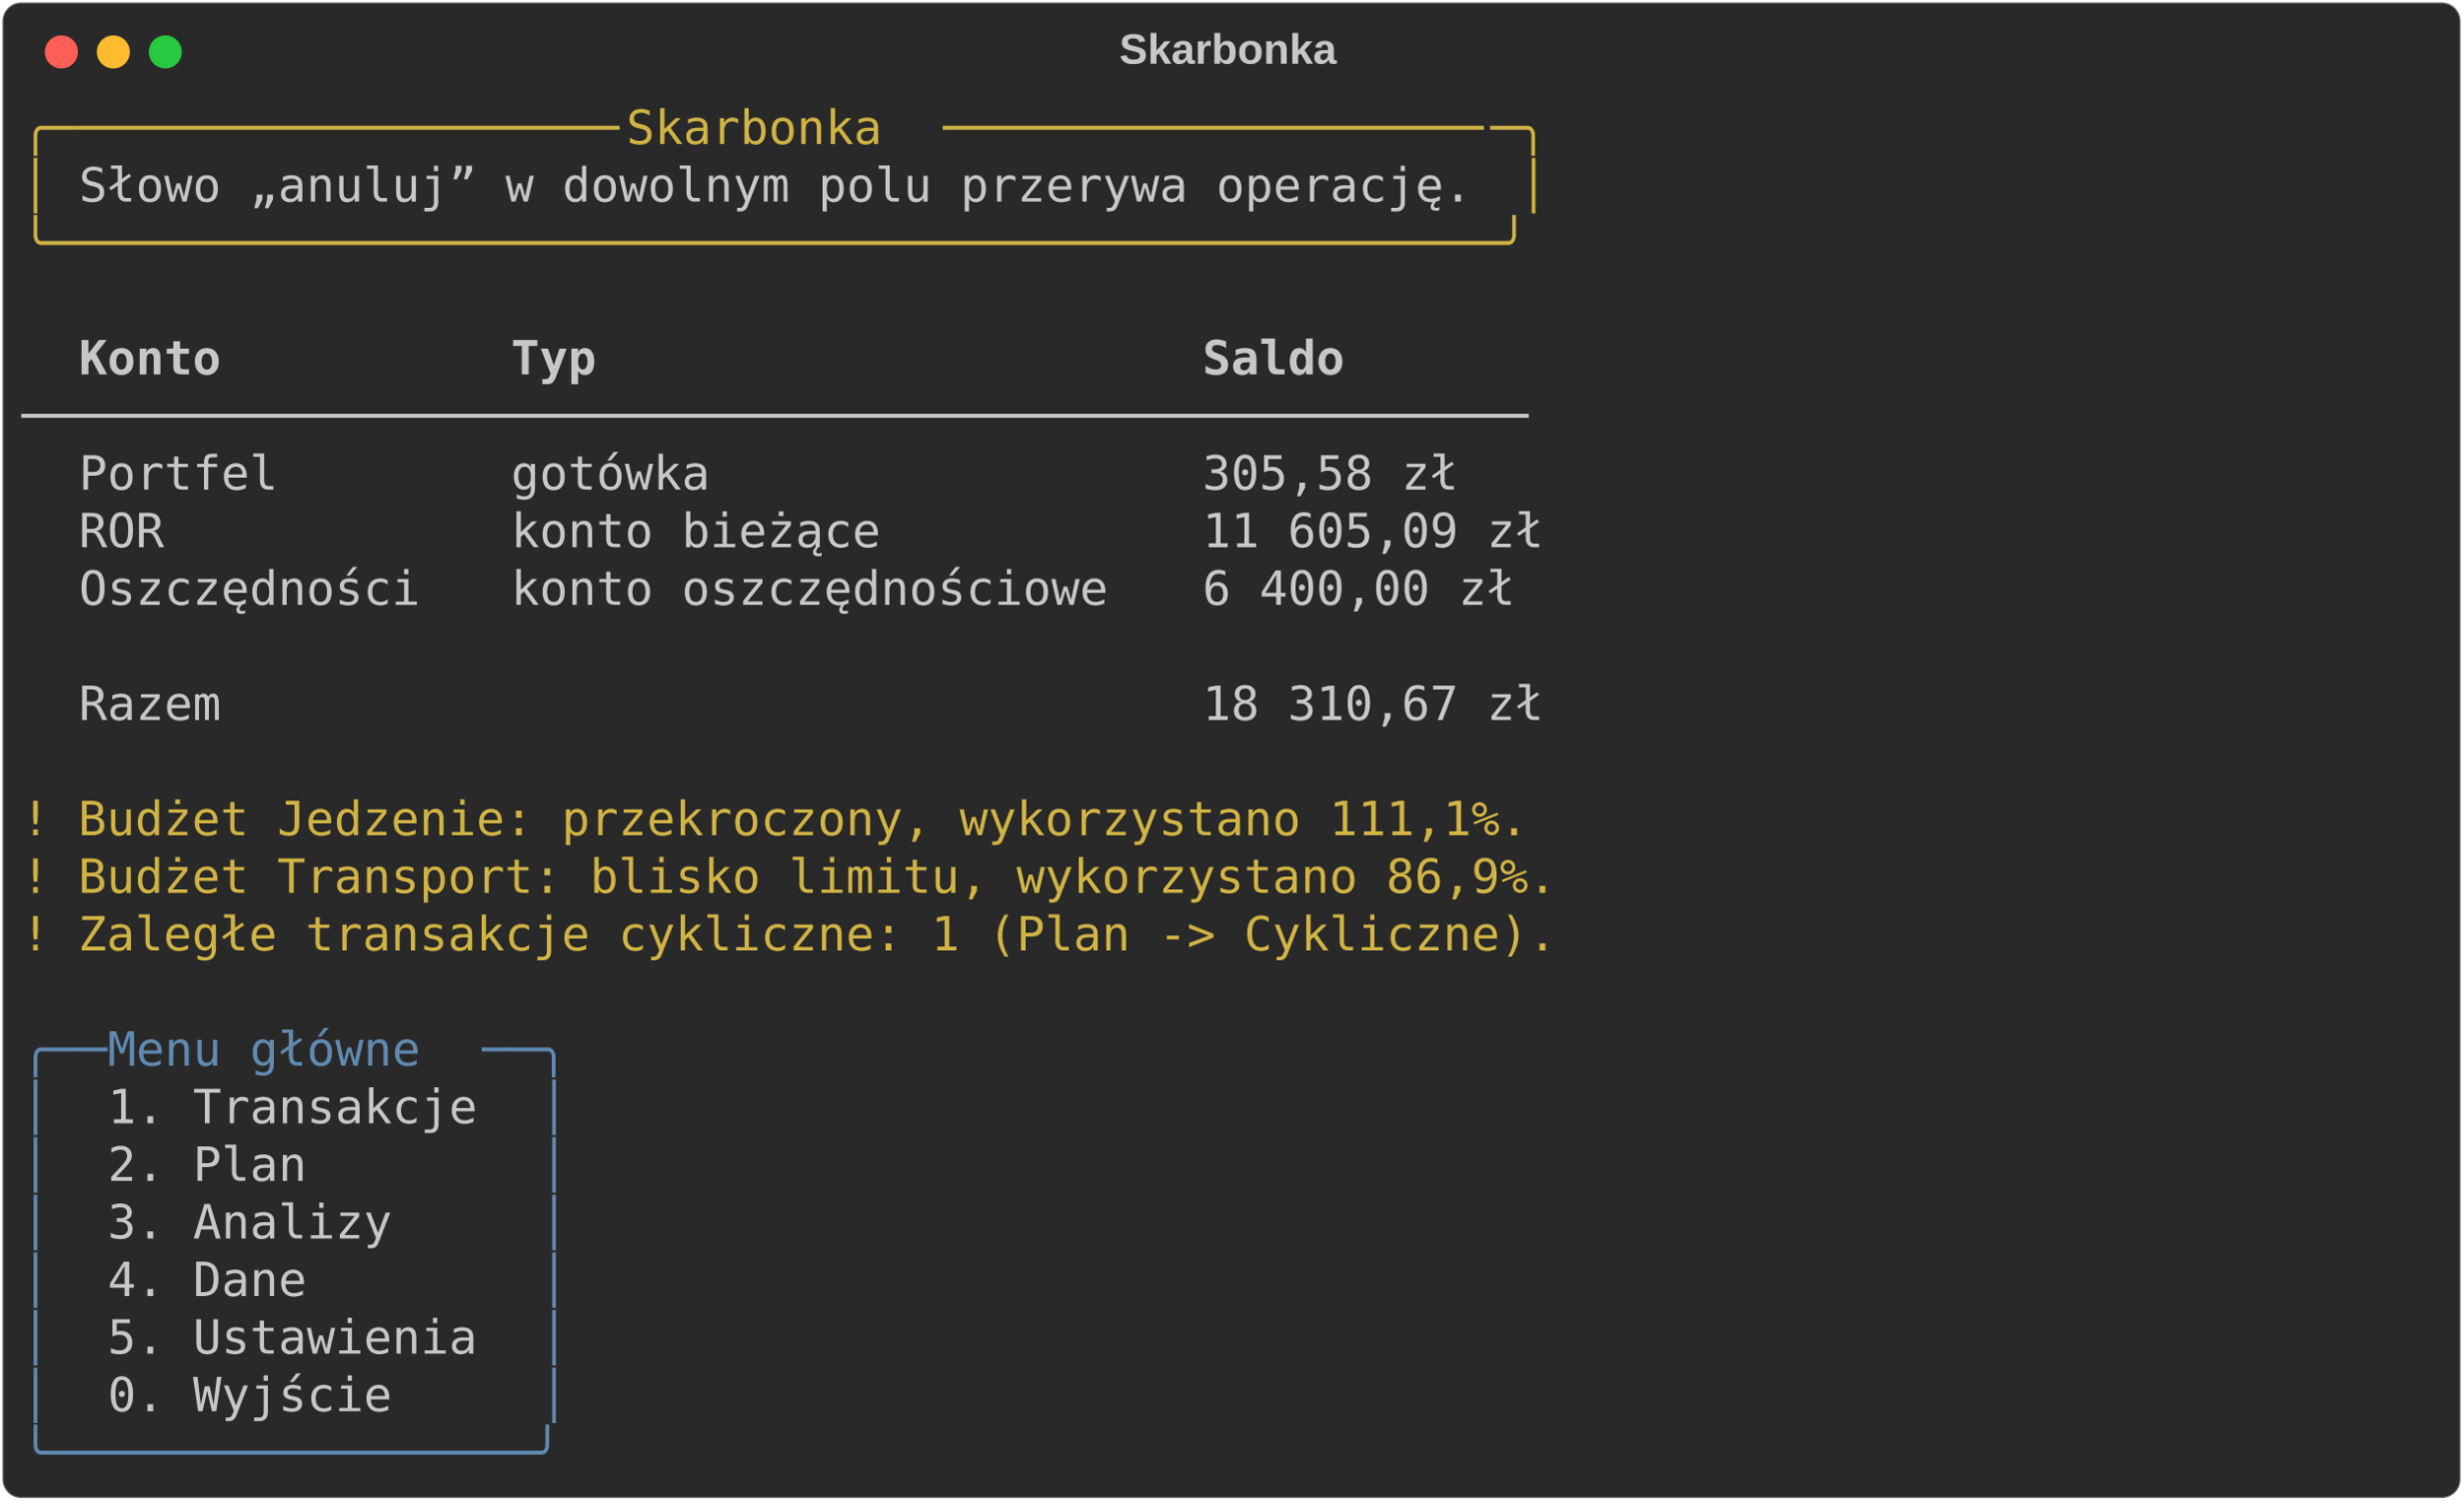
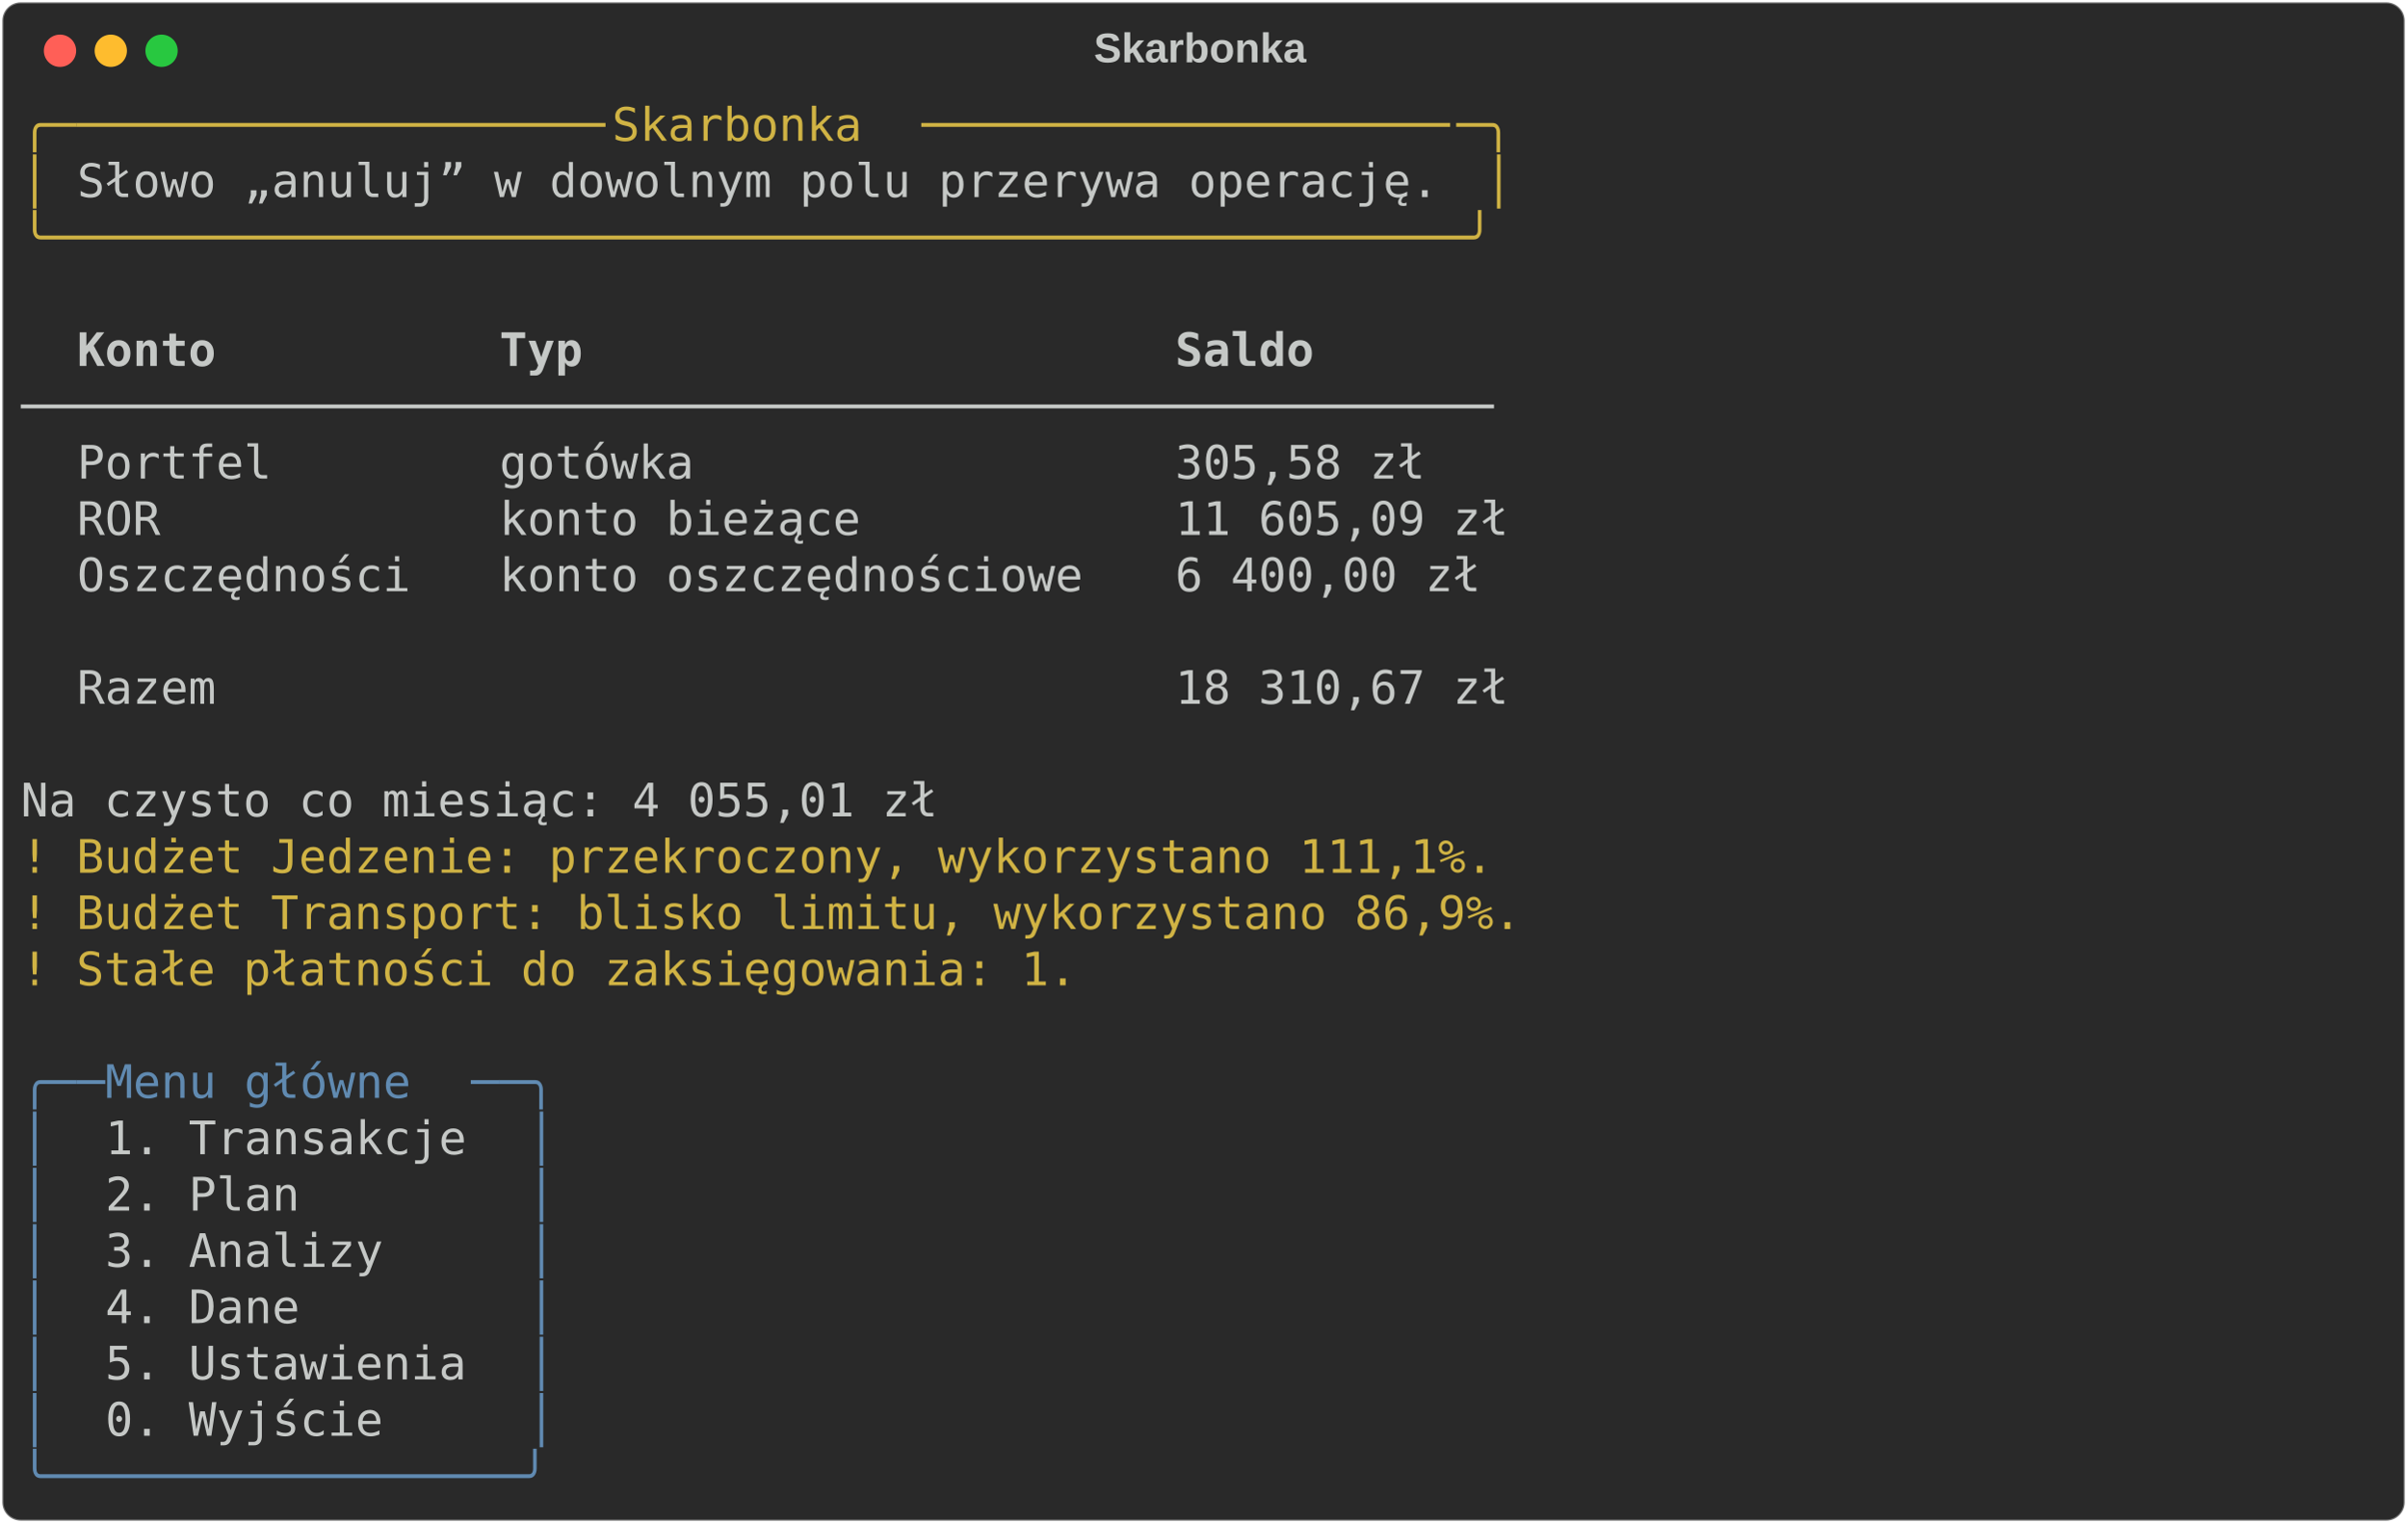
- <svg xmlns="http://www.w3.org/2000/svg" class="rich-terminal" viewBox="0 0 1043 635.6">
+ <svg xmlns="http://www.w3.org/2000/svg" class="rich-terminal" viewBox="0 0 1043 660.0">
  <style>
-     .terminal-2020831379-matrix {
-         font-family: Consolas, monospace;
+ 
+     @font-face {
+         font-family: "Fira Code";
+         src: local("FiraCode-Regular"),
+                 url("https://cdnjs.cloudflare.com/ajax/libs/firacode/6.2.0/woff2/FiraCode-Regular.woff2") format("woff2"),
+                 url("https://cdnjs.cloudflare.com/ajax/libs/firacode/6.2.0/woff/FiraCode-Regular.woff") format("woff");
+         font-style: normal;
+         font-weight: 400;
+     }
+     @font-face {
+         font-family: "Fira Code";
+         src: local("FiraCode-Bold"),
+                 url("https://cdnjs.cloudflare.com/ajax/libs/firacode/6.2.0/woff2/FiraCode-Bold.woff2") format("woff2"),
+                 url("https://cdnjs.cloudflare.com/ajax/libs/firacode/6.2.0/woff/FiraCode-Bold.woff") format("woff");
+         font-style: bold;
+         font-weight: 700;
+     }
+ 
+     .terminal-770212452-matrix {
+         font-family: Fira Code, monospace;
        font-size: 20px;
        line-height: 24.4px;
        font-variant-east-asian: full-width;
    }
-     .terminal-2020831379-title {
+ 
+     .terminal-770212452-title {
        font-size: 18px;
        font-weight: bold;
        font-family: arial;
    }
-     .terminal-2020831379-r1 { fill: #d0b344 }
- .terminal-2020831379-r2 { fill: #c5c8c6 }
- .terminal-2020831379-r3 { fill: #c5c8c6;font-weight: bold }
- .terminal-2020831379-r4 { fill: #608ab1 }
+ 
+     .terminal-770212452-r1 { fill: #d0b344 }
+ .terminal-770212452-r2 { fill: #c5c8c6 }
+ .terminal-770212452-r3 { fill: #c5c8c6;font-weight: bold }
+ .terminal-770212452-r4 { fill: #608ab1 }
    </style>
  <defs>
-     <clipPath id="terminal-2020831379-clip-terminal">
-       <rect x="0" y="0" width="1023.8" height="584.6" />
-     </clipPath>
-     <clipPath id="terminal-2020831379-line-0">
+     <clipPath id="terminal-770212452-clip-terminal">
+       <rect x="0" y="0" width="1023.8" height="609.0" />
+     </clipPath>
+     <clipPath id="terminal-770212452-line-0">
      <rect x="0" y="1.5" width="1024.8" height="24.65" />
    </clipPath>
-     <clipPath id="terminal-2020831379-line-1">
+     <clipPath id="terminal-770212452-line-1">
      <rect x="0" y="25.9" width="1024.8" height="24.65" />
    </clipPath>
-     <clipPath id="terminal-2020831379-line-2">
+     <clipPath id="terminal-770212452-line-2">
      <rect x="0" y="50.3" width="1024.8" height="24.65" />
    </clipPath>
-     <clipPath id="terminal-2020831379-line-3">
+     <clipPath id="terminal-770212452-line-3">
      <rect x="0" y="74.7" width="1024.8" height="24.65" />
    </clipPath>
-     <clipPath id="terminal-2020831379-line-4">
+     <clipPath id="terminal-770212452-line-4">
      <rect x="0" y="99.1" width="1024.8" height="24.65" />
    </clipPath>
-     <clipPath id="terminal-2020831379-line-5">
+     <clipPath id="terminal-770212452-line-5">
      <rect x="0" y="123.5" width="1024.8" height="24.65" />
    </clipPath>
-     <clipPath id="terminal-2020831379-line-6">
+     <clipPath id="terminal-770212452-line-6">
      <rect x="0" y="147.9" width="1024.8" height="24.65" />
    </clipPath>
-     <clipPath id="terminal-2020831379-line-7">
+     <clipPath id="terminal-770212452-line-7">
      <rect x="0" y="172.3" width="1024.8" height="24.65" />
    </clipPath>
-     <clipPath id="terminal-2020831379-line-8">
+     <clipPath id="terminal-770212452-line-8">
      <rect x="0" y="196.7" width="1024.8" height="24.65" />
    </clipPath>
-     <clipPath id="terminal-2020831379-line-9">
+     <clipPath id="terminal-770212452-line-9">
      <rect x="0" y="221.1" width="1024.8" height="24.65" />
    </clipPath>
-     <clipPath id="terminal-2020831379-line-10">
+     <clipPath id="terminal-770212452-line-10">
      <rect x="0" y="245.5" width="1024.8" height="24.65" />
    </clipPath>
-     <clipPath id="terminal-2020831379-line-11">
+     <clipPath id="terminal-770212452-line-11">
      <rect x="0" y="269.9" width="1024.8" height="24.65" />
    </clipPath>
-     <clipPath id="terminal-2020831379-line-12">
+     <clipPath id="terminal-770212452-line-12">
      <rect x="0" y="294.3" width="1024.8" height="24.65" />
    </clipPath>
-     <clipPath id="terminal-2020831379-line-13">
+     <clipPath id="terminal-770212452-line-13">
      <rect x="0" y="318.7" width="1024.8" height="24.65" />
    </clipPath>
-     <clipPath id="terminal-2020831379-line-14">
+     <clipPath id="terminal-770212452-line-14">
      <rect x="0" y="343.1" width="1024.8" height="24.65" />
    </clipPath>
-     <clipPath id="terminal-2020831379-line-15">
+     <clipPath id="terminal-770212452-line-15">
      <rect x="0" y="367.5" width="1024.8" height="24.65" />
    </clipPath>
-     <clipPath id="terminal-2020831379-line-16">
+     <clipPath id="terminal-770212452-line-16">
      <rect x="0" y="391.9" width="1024.8" height="24.65" />
    </clipPath>
-     <clipPath id="terminal-2020831379-line-17">
+     <clipPath id="terminal-770212452-line-17">
      <rect x="0" y="416.3" width="1024.8" height="24.65" />
    </clipPath>
-     <clipPath id="terminal-2020831379-line-18">
+     <clipPath id="terminal-770212452-line-18">
      <rect x="0" y="440.7" width="1024.8" height="24.65" />
    </clipPath>
-     <clipPath id="terminal-2020831379-line-19">
+     <clipPath id="terminal-770212452-line-19">
      <rect x="0" y="465.1" width="1024.8" height="24.65" />
    </clipPath>
-     <clipPath id="terminal-2020831379-line-20">
+     <clipPath id="terminal-770212452-line-20">
      <rect x="0" y="489.5" width="1024.8" height="24.65" />
    </clipPath>
-     <clipPath id="terminal-2020831379-line-21">
+     <clipPath id="terminal-770212452-line-21">
      <rect x="0" y="513.9" width="1024.8" height="24.65" />
    </clipPath>
-     <clipPath id="terminal-2020831379-line-22">
+     <clipPath id="terminal-770212452-line-22">
      <rect x="0" y="538.3" width="1024.8" height="24.65" />
    </clipPath>
+     <clipPath id="terminal-770212452-line-23">
+       <rect x="0" y="562.7" width="1024.8" height="24.65" />
+     </clipPath>
  </defs>
-   <rect fill="#292929" stroke="rgba(255,255,255,0.35)" stroke-width="1" x="1" y="1" width="1041" height="633.6" rx="8" />
-   <text class="terminal-2020831379-title" fill="#c5c8c6" text-anchor="middle" x="520" y="27">Skarbonka</text>
+   <rect fill="#292929" stroke="rgba(255,255,255,0.35)" stroke-width="1" x="1" y="1" width="1041" height="658" rx="8" />
+   <text class="terminal-770212452-title" fill="#c5c8c6" text-anchor="middle" x="520" y="27">Skarbonka</text>
  <g transform="translate(26,22)">
    <circle cx="0" cy="0" r="7" fill="#ff5f57" />
    <circle cx="22" cy="0" r="7" fill="#febc2e" />
    <circle cx="44" cy="0" r="7" fill="#28c840" />
  </g>
-   <g transform="translate(9, 41)" clip-path="url(#terminal-2020831379-clip-terminal)">
-     <g class="terminal-2020831379-matrix">
-       <text class="terminal-2020831379-r1" x="0" y="20" textLength="24.4" clip-path="url(#terminal-2020831379-line-0)">╭─</text>
-       <text class="terminal-2020831379-r1" x="24.4" y="20" textLength="231.8" clip-path="url(#terminal-2020831379-line-0)">───────────────────</text>
-       <text class="terminal-2020831379-r1" x="256.2" y="20" textLength="134.2" clip-path="url(#terminal-2020831379-line-0)"> Skarbonka </text>
-       <text class="terminal-2020831379-r1" x="390.4" y="20" textLength="231.8" clip-path="url(#terminal-2020831379-line-0)">───────────────────</text>
-       <text class="terminal-2020831379-r1" x="622.2" y="20" textLength="24.4" clip-path="url(#terminal-2020831379-line-0)">─╮</text>
-       <text class="terminal-2020831379-r2" x="1024.8" y="20" textLength="12.2" clip-path="url(#terminal-2020831379-line-0)">
- </text>
-       <text class="terminal-2020831379-r1" x="0" y="44.4" textLength="12.2" clip-path="url(#terminal-2020831379-line-1)">│</text>
-       <text class="terminal-2020831379-r2" x="24.4" y="44.4" textLength="597.8" clip-path="url(#terminal-2020831379-line-1)">Słowo „anuluj” w dowolnym polu przerywa operację.</text>
-       <text class="terminal-2020831379-r1" x="634.4" y="44.4" textLength="12.2" clip-path="url(#terminal-2020831379-line-1)">│</text>
-       <text class="terminal-2020831379-r2" x="1024.8" y="44.4" textLength="12.2" clip-path="url(#terminal-2020831379-line-1)">
- </text>
-       <text class="terminal-2020831379-r1" x="0" y="68.8" textLength="646.6" clip-path="url(#terminal-2020831379-line-2)">╰───────────────────────────────────────────────────╯</text>
-       <text class="terminal-2020831379-r2" x="1024.8" y="68.8" textLength="12.2" clip-path="url(#terminal-2020831379-line-2)">
- </text>
-       <text class="terminal-2020831379-r2" x="1024.8" y="93.2" textLength="12.2" clip-path="url(#terminal-2020831379-line-3)">
- </text>
-       <text class="terminal-2020831379-r3" x="24.4" y="117.6" textLength="146.4" clip-path="url(#terminal-2020831379-line-4)">Konto       </text>
-       <text class="terminal-2020831379-r3" x="207.4" y="117.6" textLength="256.2" clip-path="url(#terminal-2020831379-line-4)">Typ                  </text>
-       <text class="terminal-2020831379-r3" x="500.2" y="117.6" textLength="146.4" clip-path="url(#terminal-2020831379-line-4)">       Saldo</text>
-       <text class="terminal-2020831379-r2" x="1024.8" y="117.6" textLength="12.2" clip-path="url(#terminal-2020831379-line-4)">
- </text>
-       <text class="terminal-2020831379-r2" x="0" y="142" textLength="671" clip-path="url(#terminal-2020831379-line-5)"> ───────────────────────────────────────────────────── </text>
-       <text class="terminal-2020831379-r2" x="1024.8" y="142" textLength="12.2" clip-path="url(#terminal-2020831379-line-5)">
- </text>
-       <text class="terminal-2020831379-r2" x="24.4" y="166.4" textLength="146.4" clip-path="url(#terminal-2020831379-line-6)">Portfel     </text>
-       <text class="terminal-2020831379-r2" x="207.4" y="166.4" textLength="256.2" clip-path="url(#terminal-2020831379-line-6)">gotówka              </text>
-       <text class="terminal-2020831379-r2" x="500.2" y="166.4" textLength="146.4" clip-path="url(#terminal-2020831379-line-6)">   305,58 zł</text>
-       <text class="terminal-2020831379-r2" x="1024.8" y="166.4" textLength="12.2" clip-path="url(#terminal-2020831379-line-6)">
- </text>
-       <text class="terminal-2020831379-r2" x="24.4" y="190.8" textLength="146.4" clip-path="url(#terminal-2020831379-line-7)">ROR         </text>
-       <text class="terminal-2020831379-r2" x="207.4" y="190.8" textLength="256.2" clip-path="url(#terminal-2020831379-line-7)">konto bieżące        </text>
-       <text class="terminal-2020831379-r2" x="500.2" y="190.8" textLength="146.4" clip-path="url(#terminal-2020831379-line-7)">11 605,09 zł</text>
-       <text class="terminal-2020831379-r2" x="1024.8" y="190.8" textLength="12.2" clip-path="url(#terminal-2020831379-line-7)">
- </text>
-       <text class="terminal-2020831379-r2" x="24.4" y="215.2" textLength="146.4" clip-path="url(#terminal-2020831379-line-8)">Oszczędności</text>
-       <text class="terminal-2020831379-r2" x="207.4" y="215.2" textLength="256.2" clip-path="url(#terminal-2020831379-line-8)">konto oszczędnościowe</text>
-       <text class="terminal-2020831379-r2" x="500.2" y="215.2" textLength="146.4" clip-path="url(#terminal-2020831379-line-8)"> 6 400,00 zł</text>
-       <text class="terminal-2020831379-r2" x="1024.8" y="215.2" textLength="12.2" clip-path="url(#terminal-2020831379-line-8)">
- </text>
-       <text class="terminal-2020831379-r2" x="1024.8" y="239.6" textLength="12.2" clip-path="url(#terminal-2020831379-line-9)">
- </text>
-       <text class="terminal-2020831379-r2" x="24.4" y="264" textLength="146.4" clip-path="url(#terminal-2020831379-line-10)">Razem       </text>
-       <text class="terminal-2020831379-r2" x="500.2" y="264" textLength="146.4" clip-path="url(#terminal-2020831379-line-10)">18 310,67 zł</text>
-       <text class="terminal-2020831379-r2" x="1024.8" y="264" textLength="12.2" clip-path="url(#terminal-2020831379-line-10)">
- </text>
-       <text class="terminal-2020831379-r2" x="1024.8" y="288.4" textLength="12.2" clip-path="url(#terminal-2020831379-line-11)">
- </text>
-       <text class="terminal-2020831379-r1" x="0" y="312.8" textLength="671" clip-path="url(#terminal-2020831379-line-12)">  ! Budżet Jedzenie: przekroczony, wykorzystano 111,1%.</text>
-       <text class="terminal-2020831379-r2" x="1024.8" y="312.8" textLength="12.2" clip-path="url(#terminal-2020831379-line-12)">
- </text>
-       <text class="terminal-2020831379-r1" x="0" y="337.2" textLength="683.2" clip-path="url(#terminal-2020831379-line-13)">  ! Budżet Transport: blisko limitu, wykorzystano 86,9%.</text>
-       <text class="terminal-2020831379-r2" x="1024.8" y="337.2" textLength="12.2" clip-path="url(#terminal-2020831379-line-13)">
- </text>
-       <text class="terminal-2020831379-r1" x="0" y="361.6" textLength="683.2" clip-path="url(#terminal-2020831379-line-14)">  ! Zaległe transakcje cykliczne: 1 (Plan -&gt; Cykliczne).</text>
-       <text class="terminal-2020831379-r2" x="1024.8" y="361.6" textLength="12.2" clip-path="url(#terminal-2020831379-line-14)">
- </text>
-       <text class="terminal-2020831379-r2" x="1024.8" y="386" textLength="12.2" clip-path="url(#terminal-2020831379-line-15)">
- </text>
-       <text class="terminal-2020831379-r4" x="0" y="410.4" textLength="24.4" clip-path="url(#terminal-2020831379-line-16)">╭─</text>
-       <text class="terminal-2020831379-r4" x="24.4" y="410.4" textLength="12.2" clip-path="url(#terminal-2020831379-line-16)">─</text>
-       <text class="terminal-2020831379-r4" x="36.6" y="410.4" textLength="158.6" clip-path="url(#terminal-2020831379-line-16)"> Menu główne </text>
-       <text class="terminal-2020831379-r4" x="195.2" y="410.4" textLength="12.2" clip-path="url(#terminal-2020831379-line-16)">─</text>
-       <text class="terminal-2020831379-r4" x="207.4" y="410.4" textLength="24.4" clip-path="url(#terminal-2020831379-line-16)">─╮</text>
-       <text class="terminal-2020831379-r2" x="1024.8" y="410.4" textLength="12.2" clip-path="url(#terminal-2020831379-line-16)">
- </text>
-       <text class="terminal-2020831379-r4" x="0" y="434.8" textLength="12.2" clip-path="url(#terminal-2020831379-line-17)">│</text>
-       <text class="terminal-2020831379-r2" x="36.6" y="434.8" textLength="158.6" clip-path="url(#terminal-2020831379-line-17)">1. Transakcje</text>
-       <text class="terminal-2020831379-r4" x="219.6" y="434.8" textLength="12.2" clip-path="url(#terminal-2020831379-line-17)">│</text>
-       <text class="terminal-2020831379-r2" x="1024.8" y="434.8" textLength="12.2" clip-path="url(#terminal-2020831379-line-17)">
- </text>
-       <text class="terminal-2020831379-r4" x="0" y="459.2" textLength="12.2" clip-path="url(#terminal-2020831379-line-18)">│</text>
-       <text class="terminal-2020831379-r2" x="36.6" y="459.2" textLength="85.4" clip-path="url(#terminal-2020831379-line-18)">2. Plan</text>
-       <text class="terminal-2020831379-r4" x="219.6" y="459.2" textLength="12.2" clip-path="url(#terminal-2020831379-line-18)">│</text>
-       <text class="terminal-2020831379-r2" x="1024.8" y="459.2" textLength="12.2" clip-path="url(#terminal-2020831379-line-18)">
- </text>
-       <text class="terminal-2020831379-r4" x="0" y="483.6" textLength="12.2" clip-path="url(#terminal-2020831379-line-19)">│</text>
-       <text class="terminal-2020831379-r2" x="36.6" y="483.6" textLength="122" clip-path="url(#terminal-2020831379-line-19)">3. Analizy</text>
-       <text class="terminal-2020831379-r4" x="219.6" y="483.6" textLength="12.2" clip-path="url(#terminal-2020831379-line-19)">│</text>
-       <text class="terminal-2020831379-r2" x="1024.8" y="483.6" textLength="12.2" clip-path="url(#terminal-2020831379-line-19)">
- </text>
-       <text class="terminal-2020831379-r4" x="0" y="508" textLength="12.2" clip-path="url(#terminal-2020831379-line-20)">│</text>
-       <text class="terminal-2020831379-r2" x="36.6" y="508" textLength="85.4" clip-path="url(#terminal-2020831379-line-20)">4. Dane</text>
-       <text class="terminal-2020831379-r4" x="219.6" y="508" textLength="12.2" clip-path="url(#terminal-2020831379-line-20)">│</text>
-       <text class="terminal-2020831379-r2" x="1024.8" y="508" textLength="12.2" clip-path="url(#terminal-2020831379-line-20)">
- </text>
-       <text class="terminal-2020831379-r4" x="0" y="532.4" textLength="12.2" clip-path="url(#terminal-2020831379-line-21)">│</text>
-       <text class="terminal-2020831379-r2" x="36.6" y="532.4" textLength="158.6" clip-path="url(#terminal-2020831379-line-21)">5. Ustawienia</text>
-       <text class="terminal-2020831379-r4" x="219.6" y="532.4" textLength="12.2" clip-path="url(#terminal-2020831379-line-21)">│</text>
-       <text class="terminal-2020831379-r2" x="1024.8" y="532.4" textLength="12.2" clip-path="url(#terminal-2020831379-line-21)">
- </text>
-       <text class="terminal-2020831379-r4" x="0" y="556.8" textLength="12.2" clip-path="url(#terminal-2020831379-line-22)">│</text>
-       <text class="terminal-2020831379-r2" x="36.6" y="556.8" textLength="122" clip-path="url(#terminal-2020831379-line-22)">0. Wyjście</text>
-       <text class="terminal-2020831379-r4" x="219.6" y="556.8" textLength="12.2" clip-path="url(#terminal-2020831379-line-22)">│</text>
-       <text class="terminal-2020831379-r2" x="1024.8" y="556.8" textLength="12.2" clip-path="url(#terminal-2020831379-line-22)">
- </text>
-       <text class="terminal-2020831379-r4" x="0" y="581.2" textLength="231.8" clip-path="url(#terminal-2020831379-line-23)">╰─────────────────╯</text>
-       <text class="terminal-2020831379-r2" x="1024.8" y="581.2" textLength="12.2" clip-path="url(#terminal-2020831379-line-23)">
+   <g transform="translate(9, 41)" clip-path="url(#terminal-770212452-clip-terminal)">
+     <g class="terminal-770212452-matrix">
+       <text class="terminal-770212452-r1" x="0" y="20" textLength="24.4" clip-path="url(#terminal-770212452-line-0)">╭─</text>
+       <text class="terminal-770212452-r1" x="24.4" y="20" textLength="231.8" clip-path="url(#terminal-770212452-line-0)">───────────────────</text>
+       <text class="terminal-770212452-r1" x="256.2" y="20" textLength="134.2" clip-path="url(#terminal-770212452-line-0)"> Skarbonka </text>
+       <text class="terminal-770212452-r1" x="390.4" y="20" textLength="231.8" clip-path="url(#terminal-770212452-line-0)">───────────────────</text>
+       <text class="terminal-770212452-r1" x="622.2" y="20" textLength="24.4" clip-path="url(#terminal-770212452-line-0)">─╮</text>
+       <text class="terminal-770212452-r2" x="1024.8" y="20" textLength="12.2" clip-path="url(#terminal-770212452-line-0)">
+ </text>
+       <text class="terminal-770212452-r1" x="0" y="44.4" textLength="12.2" clip-path="url(#terminal-770212452-line-1)">│</text>
+       <text class="terminal-770212452-r2" x="24.4" y="44.4" textLength="597.8" clip-path="url(#terminal-770212452-line-1)">Słowo „anuluj” w dowolnym polu przerywa operację.</text>
+       <text class="terminal-770212452-r1" x="634.4" y="44.4" textLength="12.2" clip-path="url(#terminal-770212452-line-1)">│</text>
+       <text class="terminal-770212452-r2" x="1024.8" y="44.4" textLength="12.2" clip-path="url(#terminal-770212452-line-1)">
+ </text>
+       <text class="terminal-770212452-r1" x="0" y="68.8" textLength="646.6" clip-path="url(#terminal-770212452-line-2)">╰───────────────────────────────────────────────────╯</text>
+       <text class="terminal-770212452-r2" x="1024.8" y="68.8" textLength="12.2" clip-path="url(#terminal-770212452-line-2)">
+ </text>
+       <text class="terminal-770212452-r2" x="1024.8" y="93.2" textLength="12.2" clip-path="url(#terminal-770212452-line-3)">
+ </text>
+       <text class="terminal-770212452-r3" x="24.4" y="117.6" textLength="146.4" clip-path="url(#terminal-770212452-line-4)">Konto       </text>
+       <text class="terminal-770212452-r3" x="207.4" y="117.6" textLength="256.2" clip-path="url(#terminal-770212452-line-4)">Typ                  </text>
+       <text class="terminal-770212452-r3" x="500.2" y="117.6" textLength="146.4" clip-path="url(#terminal-770212452-line-4)">       Saldo</text>
+       <text class="terminal-770212452-r2" x="1024.8" y="117.6" textLength="12.2" clip-path="url(#terminal-770212452-line-4)">
+ </text>
+       <text class="terminal-770212452-r2" x="0" y="142" textLength="671" clip-path="url(#terminal-770212452-line-5)"> ───────────────────────────────────────────────────── </text>
+       <text class="terminal-770212452-r2" x="1024.8" y="142" textLength="12.2" clip-path="url(#terminal-770212452-line-5)">
+ </text>
+       <text class="terminal-770212452-r2" x="24.4" y="166.4" textLength="146.4" clip-path="url(#terminal-770212452-line-6)">Portfel     </text>
+       <text class="terminal-770212452-r2" x="207.4" y="166.4" textLength="256.2" clip-path="url(#terminal-770212452-line-6)">gotówka              </text>
+       <text class="terminal-770212452-r2" x="500.2" y="166.4" textLength="146.4" clip-path="url(#terminal-770212452-line-6)">   305,58 zł</text>
+       <text class="terminal-770212452-r2" x="1024.8" y="166.4" textLength="12.2" clip-path="url(#terminal-770212452-line-6)">
+ </text>
+       <text class="terminal-770212452-r2" x="24.4" y="190.8" textLength="146.4" clip-path="url(#terminal-770212452-line-7)">ROR         </text>
+       <text class="terminal-770212452-r2" x="207.4" y="190.8" textLength="256.2" clip-path="url(#terminal-770212452-line-7)">konto bieżące        </text>
+       <text class="terminal-770212452-r2" x="500.2" y="190.8" textLength="146.4" clip-path="url(#terminal-770212452-line-7)">11 605,09 zł</text>
+       <text class="terminal-770212452-r2" x="1024.8" y="190.8" textLength="12.2" clip-path="url(#terminal-770212452-line-7)">
+ </text>
+       <text class="terminal-770212452-r2" x="24.4" y="215.2" textLength="146.4" clip-path="url(#terminal-770212452-line-8)">Oszczędności</text>
+       <text class="terminal-770212452-r2" x="207.4" y="215.2" textLength="256.2" clip-path="url(#terminal-770212452-line-8)">konto oszczędnościowe</text>
+       <text class="terminal-770212452-r2" x="500.2" y="215.2" textLength="146.4" clip-path="url(#terminal-770212452-line-8)"> 6 400,00 zł</text>
+       <text class="terminal-770212452-r2" x="1024.8" y="215.2" textLength="12.2" clip-path="url(#terminal-770212452-line-8)">
+ </text>
+       <text class="terminal-770212452-r2" x="1024.8" y="239.6" textLength="12.2" clip-path="url(#terminal-770212452-line-9)">
+ </text>
+       <text class="terminal-770212452-r2" x="24.4" y="264" textLength="146.4" clip-path="url(#terminal-770212452-line-10)">Razem       </text>
+       <text class="terminal-770212452-r2" x="500.2" y="264" textLength="146.4" clip-path="url(#terminal-770212452-line-10)">18 310,67 zł</text>
+       <text class="terminal-770212452-r2" x="1024.8" y="264" textLength="12.2" clip-path="url(#terminal-770212452-line-10)">
+ </text>
+       <text class="terminal-770212452-r2" x="1024.8" y="288.4" textLength="12.2" clip-path="url(#terminal-770212452-line-11)">
+ </text>
+       <text class="terminal-770212452-r2" x="0" y="312.8" textLength="427" clip-path="url(#terminal-770212452-line-12)">  Na czysto co miesiąc: 4 055,01 zł</text>
+       <text class="terminal-770212452-r2" x="1024.8" y="312.8" textLength="12.2" clip-path="url(#terminal-770212452-line-12)">
+ </text>
+       <text class="terminal-770212452-r1" x="0" y="337.2" textLength="671" clip-path="url(#terminal-770212452-line-13)">  ! Budżet Jedzenie: przekroczony, wykorzystano 111,1%.</text>
+       <text class="terminal-770212452-r2" x="1024.8" y="337.2" textLength="12.2" clip-path="url(#terminal-770212452-line-13)">
+ </text>
+       <text class="terminal-770212452-r1" x="0" y="361.6" textLength="683.2" clip-path="url(#terminal-770212452-line-14)">  ! Budżet Transport: blisko limitu, wykorzystano 86,9%.</text>
+       <text class="terminal-770212452-r2" x="1024.8" y="361.6" textLength="12.2" clip-path="url(#terminal-770212452-line-14)">
+ </text>
+       <text class="terminal-770212452-r1" x="0" y="386" textLength="488" clip-path="url(#terminal-770212452-line-15)">  ! Stałe płatności do zaksięgowania: 1.</text>
+       <text class="terminal-770212452-r2" x="1024.8" y="386" textLength="12.2" clip-path="url(#terminal-770212452-line-15)">
+ </text>
+       <text class="terminal-770212452-r2" x="1024.8" y="410.4" textLength="12.2" clip-path="url(#terminal-770212452-line-16)">
+ </text>
+       <text class="terminal-770212452-r4" x="0" y="434.8" textLength="24.4" clip-path="url(#terminal-770212452-line-17)">╭─</text>
+       <text class="terminal-770212452-r4" x="24.4" y="434.8" textLength="12.2" clip-path="url(#terminal-770212452-line-17)">─</text>
+       <text class="terminal-770212452-r4" x="36.6" y="434.8" textLength="158.6" clip-path="url(#terminal-770212452-line-17)"> Menu główne </text>
+       <text class="terminal-770212452-r4" x="195.2" y="434.8" textLength="12.2" clip-path="url(#terminal-770212452-line-17)">─</text>
+       <text class="terminal-770212452-r4" x="207.4" y="434.8" textLength="24.4" clip-path="url(#terminal-770212452-line-17)">─╮</text>
+       <text class="terminal-770212452-r2" x="1024.8" y="434.8" textLength="12.2" clip-path="url(#terminal-770212452-line-17)">
+ </text>
+       <text class="terminal-770212452-r4" x="0" y="459.2" textLength="12.2" clip-path="url(#terminal-770212452-line-18)">│</text>
+       <text class="terminal-770212452-r2" x="36.6" y="459.2" textLength="158.6" clip-path="url(#terminal-770212452-line-18)">1. Transakcje</text>
+       <text class="terminal-770212452-r4" x="219.6" y="459.2" textLength="12.2" clip-path="url(#terminal-770212452-line-18)">│</text>
+       <text class="terminal-770212452-r2" x="1024.8" y="459.2" textLength="12.2" clip-path="url(#terminal-770212452-line-18)">
+ </text>
+       <text class="terminal-770212452-r4" x="0" y="483.6" textLength="12.2" clip-path="url(#terminal-770212452-line-19)">│</text>
+       <text class="terminal-770212452-r2" x="36.6" y="483.6" textLength="85.4" clip-path="url(#terminal-770212452-line-19)">2. Plan</text>
+       <text class="terminal-770212452-r4" x="219.6" y="483.6" textLength="12.2" clip-path="url(#terminal-770212452-line-19)">│</text>
+       <text class="terminal-770212452-r2" x="1024.8" y="483.6" textLength="12.2" clip-path="url(#terminal-770212452-line-19)">
+ </text>
+       <text class="terminal-770212452-r4" x="0" y="508" textLength="12.2" clip-path="url(#terminal-770212452-line-20)">│</text>
+       <text class="terminal-770212452-r2" x="36.6" y="508" textLength="122" clip-path="url(#terminal-770212452-line-20)">3. Analizy</text>
+       <text class="terminal-770212452-r4" x="219.6" y="508" textLength="12.2" clip-path="url(#terminal-770212452-line-20)">│</text>
+       <text class="terminal-770212452-r2" x="1024.8" y="508" textLength="12.2" clip-path="url(#terminal-770212452-line-20)">
+ </text>
+       <text class="terminal-770212452-r4" x="0" y="532.4" textLength="12.2" clip-path="url(#terminal-770212452-line-21)">│</text>
+       <text class="terminal-770212452-r2" x="36.6" y="532.4" textLength="85.4" clip-path="url(#terminal-770212452-line-21)">4. Dane</text>
+       <text class="terminal-770212452-r4" x="219.6" y="532.4" textLength="12.2" clip-path="url(#terminal-770212452-line-21)">│</text>
+       <text class="terminal-770212452-r2" x="1024.8" y="532.4" textLength="12.2" clip-path="url(#terminal-770212452-line-21)">
+ </text>
+       <text class="terminal-770212452-r4" x="0" y="556.8" textLength="12.2" clip-path="url(#terminal-770212452-line-22)">│</text>
+       <text class="terminal-770212452-r2" x="36.6" y="556.8" textLength="158.6" clip-path="url(#terminal-770212452-line-22)">5. Ustawienia</text>
+       <text class="terminal-770212452-r4" x="219.6" y="556.8" textLength="12.2" clip-path="url(#terminal-770212452-line-22)">│</text>
+       <text class="terminal-770212452-r2" x="1024.8" y="556.8" textLength="12.2" clip-path="url(#terminal-770212452-line-22)">
+ </text>
+       <text class="terminal-770212452-r4" x="0" y="581.2" textLength="12.2" clip-path="url(#terminal-770212452-line-23)">│</text>
+       <text class="terminal-770212452-r2" x="36.6" y="581.2" textLength="122" clip-path="url(#terminal-770212452-line-23)">0. Wyjście</text>
+       <text class="terminal-770212452-r4" x="219.6" y="581.2" textLength="12.2" clip-path="url(#terminal-770212452-line-23)">│</text>
+       <text class="terminal-770212452-r2" x="1024.8" y="581.2" textLength="12.2" clip-path="url(#terminal-770212452-line-23)">
+ </text>
+       <text class="terminal-770212452-r4" x="0" y="605.6" textLength="231.8" clip-path="url(#terminal-770212452-line-24)">╰─────────────────╯</text>
+       <text class="terminal-770212452-r2" x="1024.8" y="605.6" textLength="12.2" clip-path="url(#terminal-770212452-line-24)">
</text>
    </g>
  </g>
</svg>
